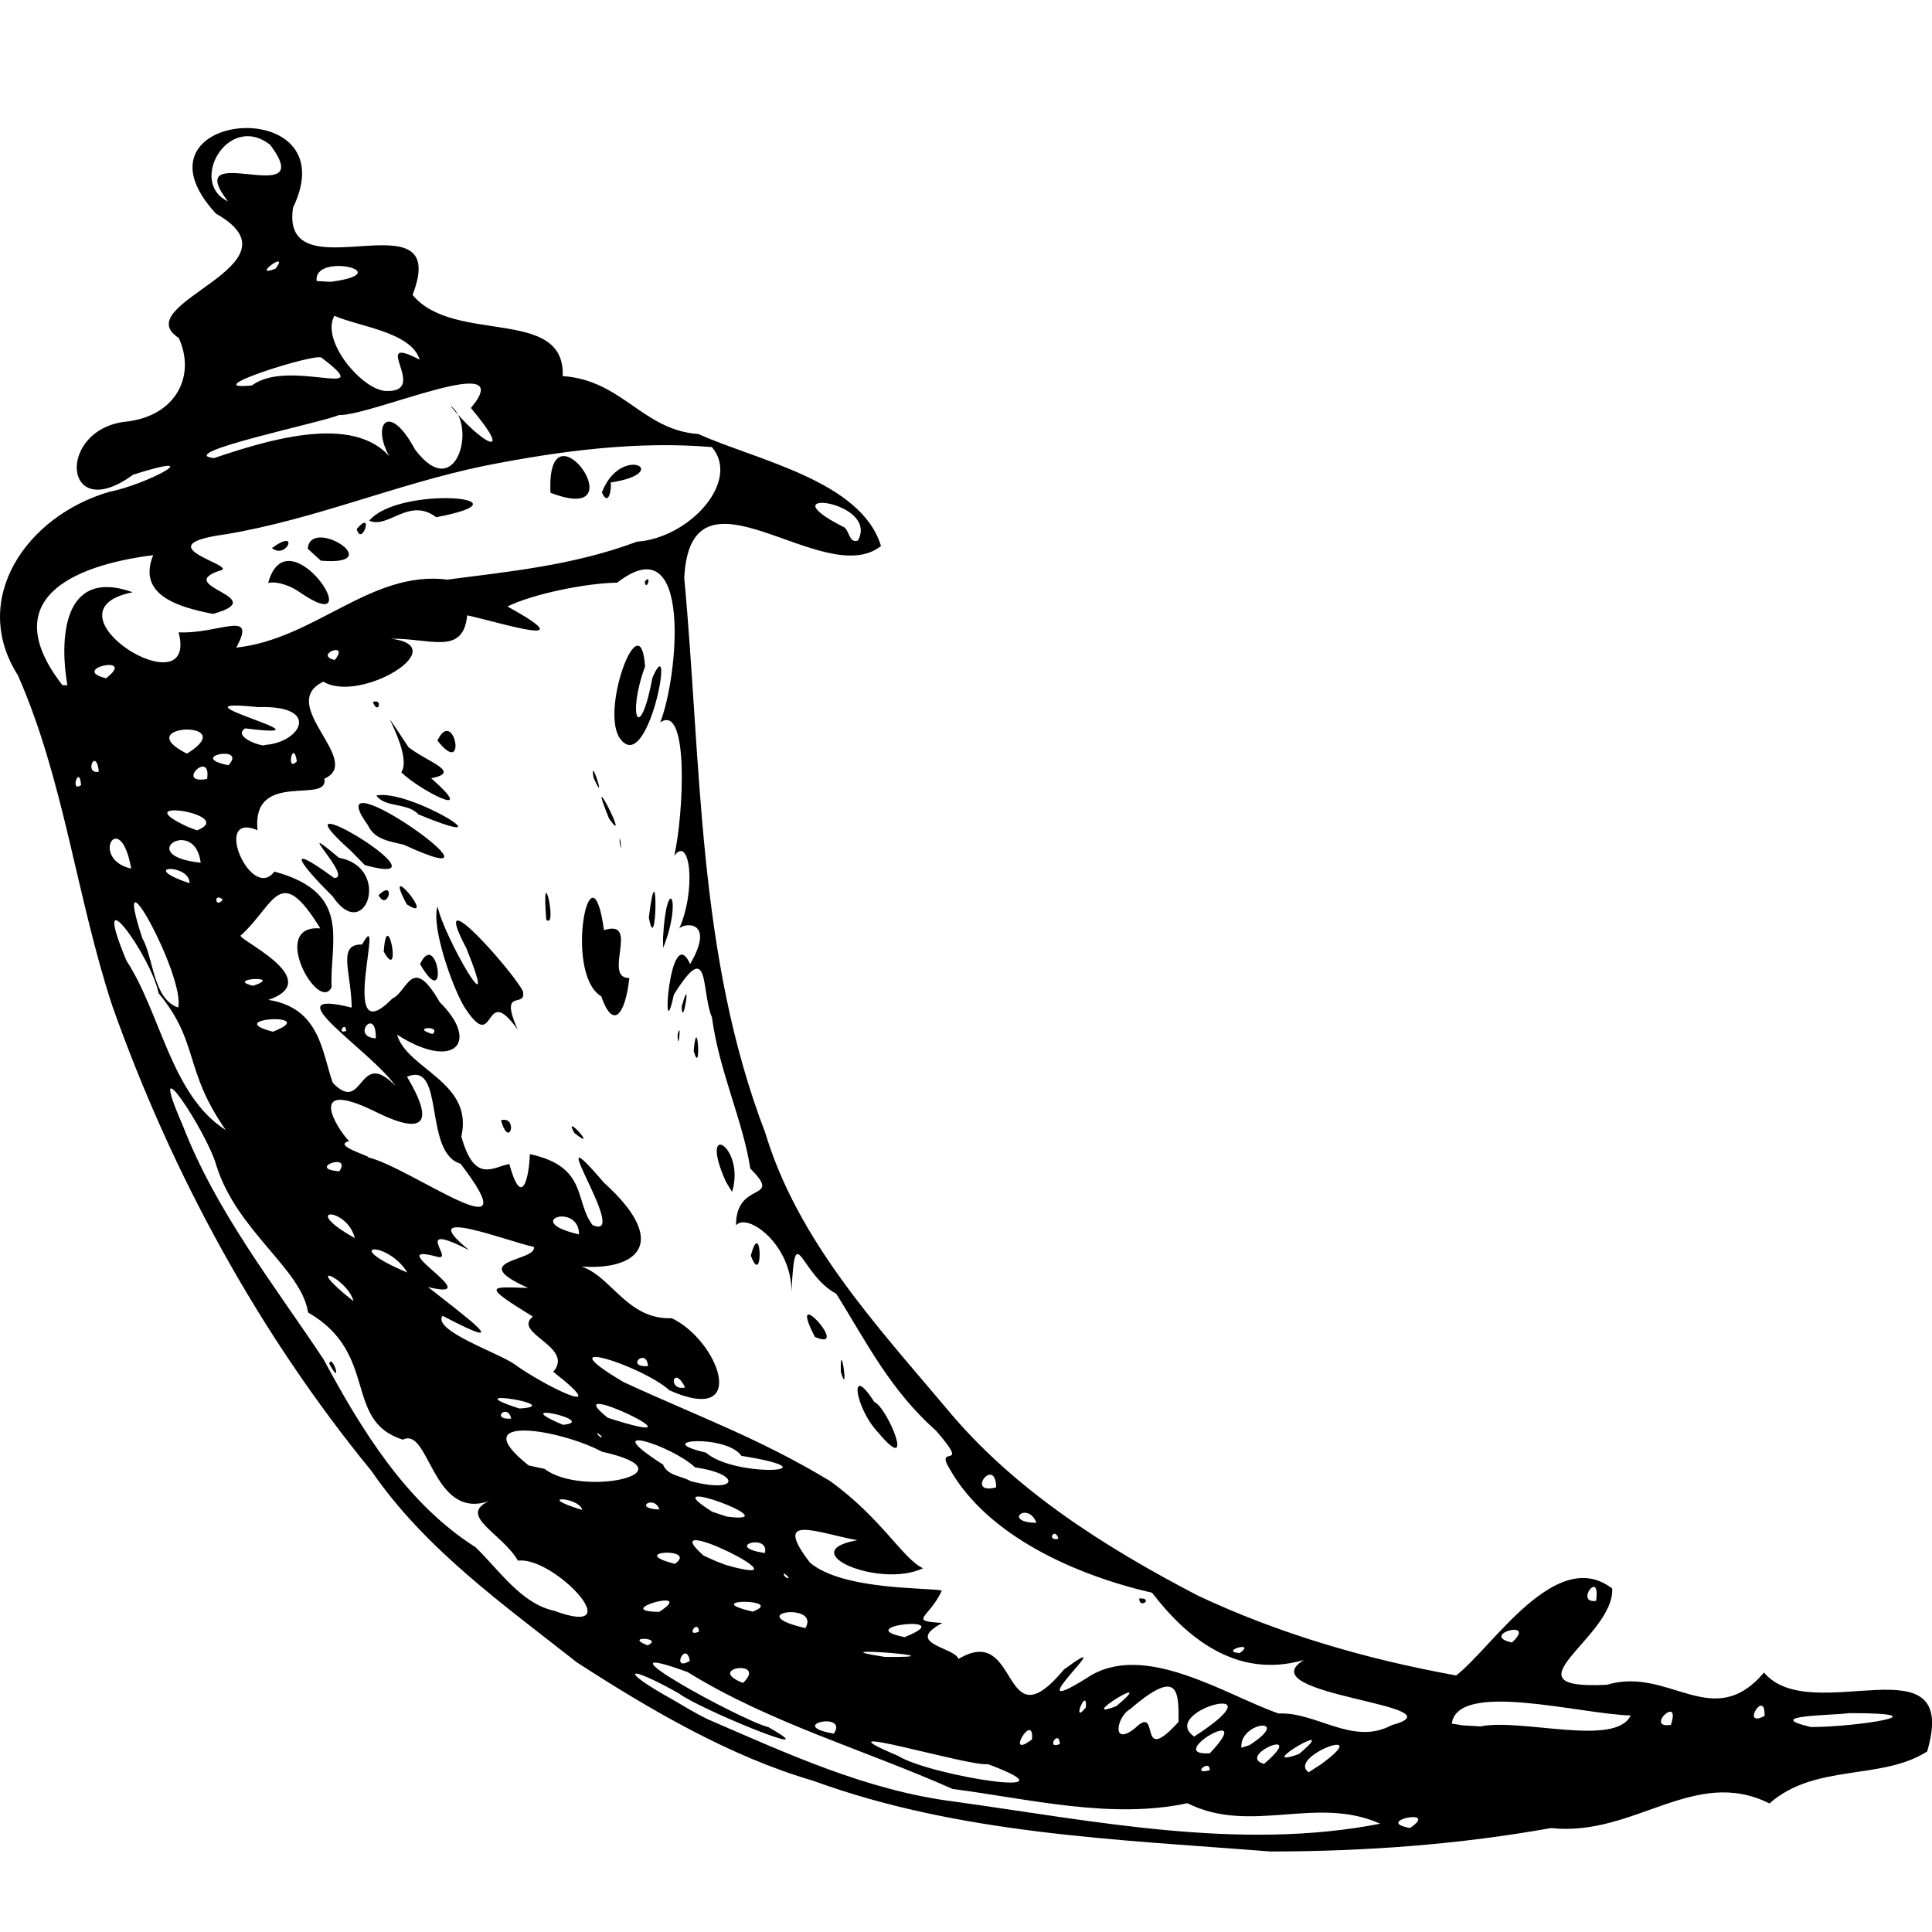
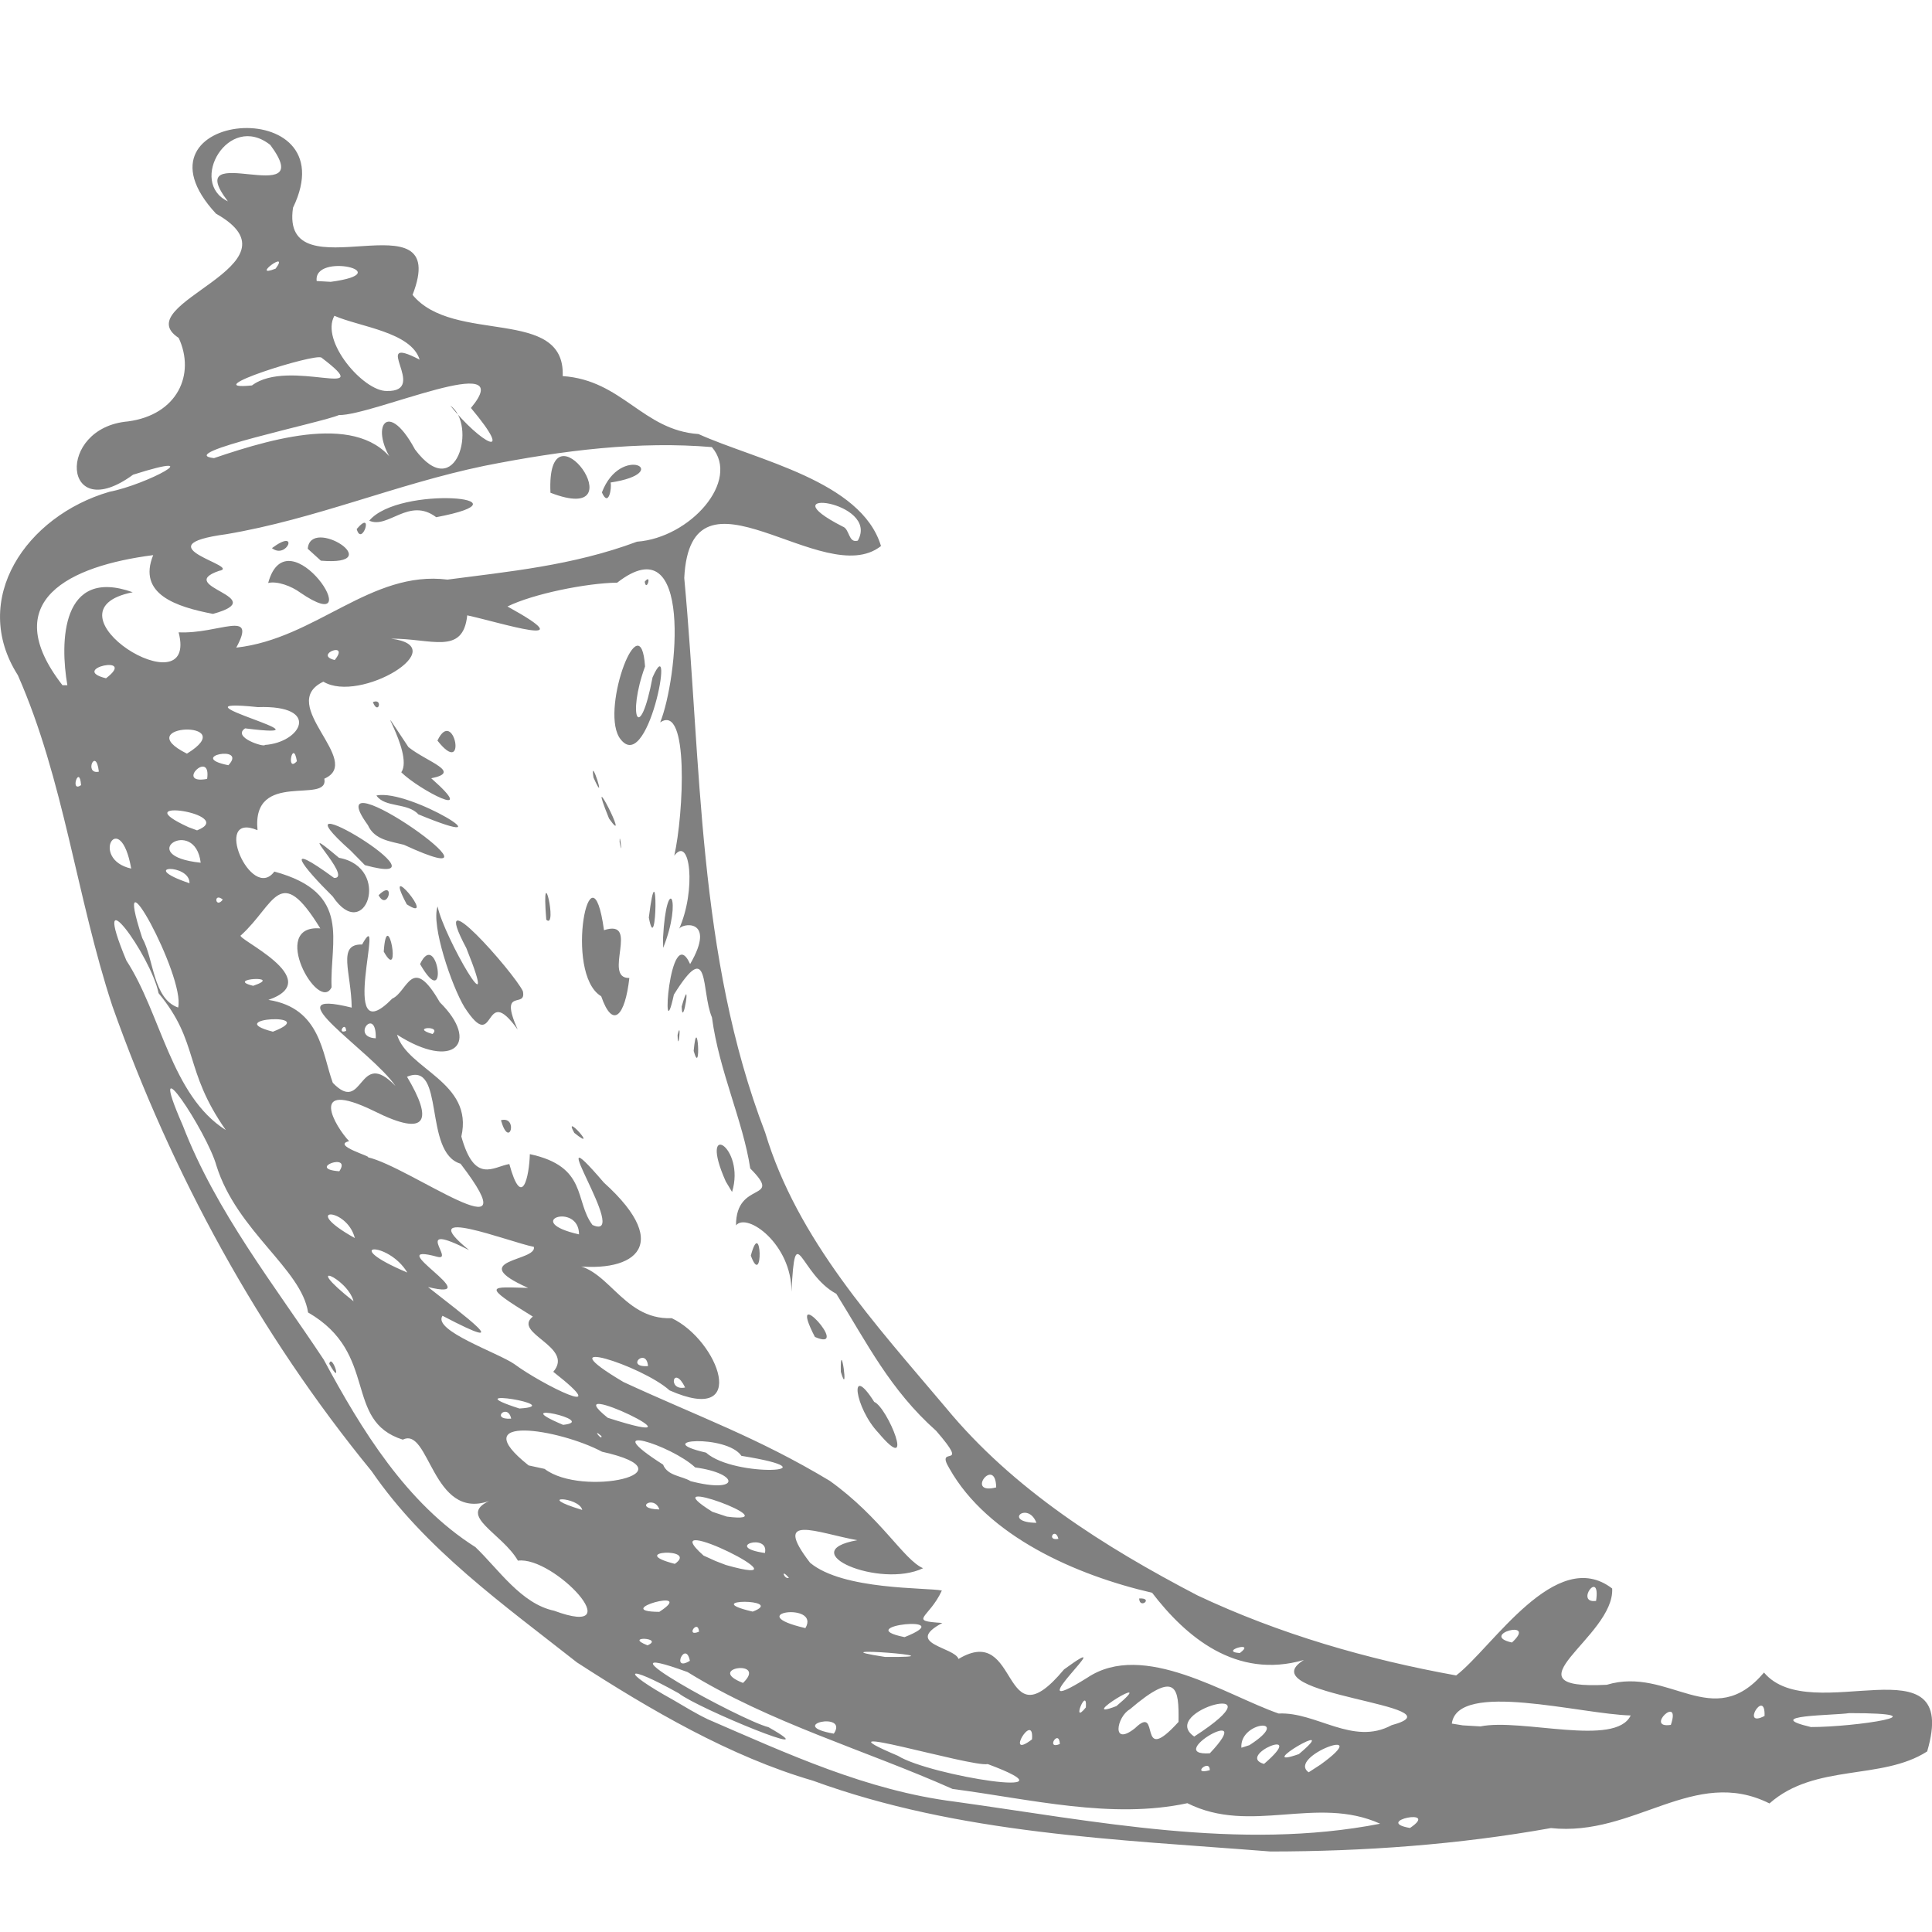
<svg xmlns="http://www.w3.org/2000/svg" width="800px" height="800px" viewBox="0 0 24 24" role="img">
-   <path d="M7.172 20.655c-.914-.72-1.89-1.41-2.556-2.38-1.402-1.712-2.482-3.694-3.22-5.777C.95 11.143.796 9.69.222 8.388-.38 7.444.325 6.41 1.36 6.109c.46-.088 1.272-.523.293-.212-.878.644-.963-.585-.063-.662.615-.082.84-.585.63-1.037-.659-.43 1.6-.903.463-1.544C1.501 1.376 4.34 1.13 3.64 2.58c-.167 1.115 1.984-.204 1.485 1.083.507.619 1.9.141 1.865 1.009.74.05.993.672 1.687.72.72.325 2.023.58 2.267 1.391-.713.565-2.365-1.166-2.444.397.215 2.31.16 4.689 1.005 6.888.4 1.332 1.369 2.38 2.244 3.418.837 1.016 1.971 1.73 3.127 2.333 1.014.478 2.107.795 3.213.994.448-.343 1.24-1.617 1.938-1.08.033.604-1.388 1.263-.067 1.196.776-.234 1.314.6 1.953-.152.588.697 2.446-.446 2.027.98-.566.364-1.392.144-1.959.646-.935-.467-1.68.418-2.715.306-1.15.206-2.319.29-3.484.291-1.912-.151-3.865-.215-5.684-.88-1.025-.298-2.024-.882-2.925-1.465zm1.615.7c1 .432 1.979.888 3.075 1.026 1.74.241 3.537.614 5.283.274-.79-.357-1.608.14-2.395-.255-.944.203-1.957-.052-2.917-.177-1.092-.486-2.27-.82-3.292-1.452-1.277-.466.66.598 1.006.685.798.453-.878-.233-1.115-.421-.668-.375-.754-.297-.066.084.139.081.276.166.42.235zm-1.904-1.346c.97.359-.004-.682-.449-.622-.197-.341-.752-.557-.36-.74-.705.244-.738-.93-1.07-.763-.745-.235-.29-1.069-1.177-1.58-.081-.54-.882-1.008-1.138-1.822-.113-.416-.905-1.613-.418-.5.414 1.072 1.143 1.99 1.75 2.907.47.873 1.027 1.786 1.885 2.33.29.278.568.703.977.79zM4.09 16.942c.033-.146.177.317 0 0zm3.954 3.497c.215-.096-.309-.12 0 0zm.526.192c-.054-.265-.24.148 0 0zm.66.275c.313-.299-.484-.188 0 0zm1.128.63c.191-.282-.61-.107 0 0zM8.19 20.023c.487-.315-.63-.004 0 0zm.494.246c-.014-.166-.176.075 0 0zm2.47 1.542c.398.25 2.32.55 1.116.103-.201.042-2.231-.574-1.116-.103zm-3.921-3.054c-.039-.167-.616-.185 0 0zm1.15.67c.3-.209-.621-.16 0 0zm.967.593c.43-.162-.697-.163 0 0zm-2.585-1.773c.466.358 1.88.046.714-.213-.53-.283-1.727-.476-.912.17l.198.043zm3.24 1.978c.194-.33-.814-.189 0 0zm-.984-.783c1.14.323-.958-.72-.281-.118l.15.068.13.05zm1.974 1.141c1.079.01-.975-.148 0 0zm-4.645-2.96c-.042-.201-.266.017 0 0zm6.47 3.984c.029-.363-.352.27 0 0zm-4.629-2.856c-.065-.191-.337-.008 0 0zm-1.739-1.254c.62-.037-.848-.273 0 0zm-2.06-1.332c-.077-.297-.674-.534 0 0zM9.8 19.6c-.114-.13-.054.028 0 0zm3.366 2.065c-.01-.197-.183.075 0 0zm-3.664-2.373c.06-.255-.529-.077 0 0zM6.995 17.7c.46-.049-.739-.311 0 0zm4.242 2.637c.718-.285-.7-.14 0 0zM9.03 18.84c.828.106-.985-.563-.181-.06zm2.877 1.768c.773-.462.518 1.082 1.311.13.782-.57-.675.707.289.103.697-.467 1.727.22 2.377.445.468-.023.923.405 1.403.145.923-.25-1.806-.37-1.09-.81-.845.245-1.47-.294-1.885-.835-.948-.219-2.044-.703-2.517-1.542-.192-.315.279.044-.166-.47-.571-.508-.856-1.085-1.24-1.702-.457-.244-.51-.963-.557-.024.004-.593-.553-.992-.689-.826-.002-.571.596-.285.177-.707-.09-.592-.387-1.209-.476-1.877-.138-.322-.02-1.011-.473-.282-.165.77-.055-.947.202-.38.337-.579-.12-.51-.14-.43.22-.488.14-1.18-.057-.916.117-.517.185-1.902-.175-1.656.218-.54.414-2.473-.534-1.736-.384.005-1.048.14-1.363.296.986.543-.099.196-.5.11-.052.502-.45.285-.946.29.793.098-.386.81-.841.534-.59.282.51.987.012 1.205.061.328-.905-.119-.83.64-.573-.241-.078.9.209.514.975.264.686.866.711 1.437-.159.333-.785-.783-.14-.731-.508-.827-.562-.299-.985.085-.099.028 1.079.547.34.803.65.1.668.67.8 1.03.391.407.311-.45.779.04-.296-.436-1.567-1.228-.544-.974-.005-.439-.185-.793.129-.784.31-.562-.325 1.387.375.672.193-.085.241-.563.59.045.505.498.182.858-.531.403.127.433.954.587.799 1.265.165.595.395.376.596.342.158.578.247.153.255-.123.721.155.552.581.778.88.497.224-.712-1.522.142-.526.898.811.337 1.15-.47 1.02.51-.041.675.69 1.313.664.582.277.976 1.34-.027.897-.348-.313-1.579-.7-.573-.104.929.43 1.666.688 2.562 1.227.64.458.918.982 1.16 1.086-.538.257-1.623-.206-.817-.348-.503-.091-1.068-.345-.587.28.41.343 1.45.306 1.637.345-.159.348-.43.376.006.403-.486.26.156.3.201.448zm-.994-2.808c-.296-.31-.373-.89-.053-.385.164.066.525.947.053.385zm3.238 2.057c.185-.011.006.14 0 0zm-3.706-2.816c-.011-.468.107.361 0 0zm-.322-.433c-.372-.719.47.204 0 0zm-3.9-2.692c.218-.059.107.374 0 0zm3.104 1.682c.134-.504.158.424 0 0zm-2.193-1.525c-.155-.278.323.261 0 0zm1.882.604c-.352-.79.25-.432.078.13zM5.77 12.512c-.158-.26-.418-1.02-.334-1.252.076.378.804 1.627.357.518-.494-.93.59.302.702.534.051.23-.305-.063-.064.478-.44-.617-.26.34-.661-.278zm-1.003-.691c.041-.603.23.413 0 0zm.451.155c.215-.455.365.634 0 0zm-1.085-.84c-.374-.37-.644-.713.017-.23.255.01-.566-.778.061-.25.66.12.326 1.082-.078.48zm.57-.015c.217-.215.115.212 0 0zm.35.113c-.328-.617.4.258 0 0zm-.697-.667c-1.086-.966 1.365.506.177.18l-.177-.18zm3.111 1.808c-.47-.282-.124-1.984.036-.82.457-.148-.025.601.315.594-.053.473-.206.643-.35.226zm1.15.68c.047-.513.098.35 0 0zm-.2-.198c.053-.219.006.258 0 0zM4.57 10.25c-.697-.963 2.027.973.447.244-.165-.043-.364-.059-.447-.244zm2.216 1.175c-.066-.81.147.134 0 0zm1.682 1.079c.13-.462.01.305 0 0zM4.676 9.882c.415-.088 1.718.729.521.234-.133-.148-.417-.08-.521-.234zm3.56 1.775c.044-.829.248-.495.002.118l-.002-.118zM4.985 9.594c.169-.248-.449-1.12.089-.313.232.185.672.31.283.387.611.539-.149.146-.372-.074zm3.075 1.804c.117-.944.103.553 0 0zM4.632 8.722c.129-.055.068.172 0 0zm.802.478c.206-.434.38.483 0 0zm2.263 1.259c-.002-.167.043.242 0 0zm-.131-.29c-.314-.776.292.41 0 0zm-.193-.509c-.053-.32.18.403 0 0zm.314-.51c-.216-.38.272-1.674.326-.871-.227.625-.065.975.093.136.293-.66-.063 1.303-.42.735zm.322-1.924c.094-.115.021.139 0 0zm-.538 10.613c-.128-.111.016.071 0 0zm1.11.561c.616.159.613-.096.055-.171-.3-.28-1.246-.575-.399-.035.056.142.234.139.343.206zm-2.192-1.455c.34.253 1.28.719.484.096.269-.312-.514-.478-.254-.686-.66-.404-.52-.368-.058-.356-.794-.354.114-.328.071-.51-.306-.06-1.52-.539-.805.04-.726-.37-.173.138-.392.084-.743-.202.66.565-.118.375.425.337 1.146.864.18.357-.128.183.691.46.892.6zm1.16.667c1.411.454-.691-.556 0 0zm5.94 3.598c.02-.28-.192.24 0 0zm.612.257c.325-.315.013.503.539-.077.006-.415-.016-.66-.605-.156-.162.09-.234.473.066.233zM4.408 15.38c-.1-.393-.7-.39 0 0zm.652.428c-.242-.402-.864-.364 0 0zm3.71 2.237c.362.321 1.663.236.44.04-.182-.269-1.151-.204-.44-.04zm5.098 3.149c.558-.468-.54.208 0 0zm1.16.796c.003-.15-.24.066 0 0zm.001-.21c.617-.654-.598.039 0 0zM2.805 14.038c-.526-.75-.327-1.088-.835-1.7-.096-.47-.87-1.533-.4-.406.43.659.558 1.679 1.235 2.106zm12.03 7.534c1.136-.734-.465-.32 0 0zm.867.34c.57-.488-.36-.102 0 0zM4.215 14.55c.163-.242-.42-.031 0 0zm11.306 7.129c.551-.355-.126-.3-.1.032zM8.05 16.97c-.02-.24-.291.02 0 0zm.461.266c-.146-.297-.225.047 0 0zm7.894 4.684c.705-.51-.428-.098-.148.096zm-.27-.13c.574-.482-.607.213 0 0zm1.38.918c.386-.258-.469-.083 0 0zM4.569 14.376c.517.116 2.066 1.274 1.152.08-.468-.138-.187-1.283-.665-1.08.32.535.264.763-.409.426-.846-.413-.475.204-.31.374-.225.052.298.196.232.2zm-2.356-1.86c.092-.383-.853-2.107-.446-.864.146.26.131.754.446.864zm4.324 2.666c-.266-.223-.013-.032 0 0zm.656.152c0-.405-.725-.164 0 0zm5.682 3.583c-.108-.278-.428-.006 0 0zm.273.199c-.04-.155-.157.03 0 0zm2.253 1.419c.216-.16-.27-.02 0 0zM3.39 12.816c.62-.24-.664-.171 0 0zm8.985 5.661c-.007-.401-.395.1 0 0zm-9.23-6.231c.398-.135-.368-.089 0 0zm1.155.56c-.007-.133-.122.05 0 0zm14.09 8.64c.513-.104 1.679.26 1.867-.136-.621-.015-2.15-.438-2.222.101l.136.022.22.013zM4.668 12.898c.009-.407-.317-.015 0 0zM1.63 10.79c-.138-.775-.525-.118 0 0zm.724.182c.009-.249-.663-.224 0 0zm.414.203c-.12-.097-.094.122 0 0zm2.605 1.67c.122-.112-.29-.083 0 0zm-2.88-2.128c-.07-.585-.84-.088 0 0zm-1.486-.964c-.02-.27-.144.102 0 0zm.221-.167c-.036-.32-.19.04 0 0zm1.22.729c.517-.203-.94-.42-.105-.039zm16.334 10.089c.33-.303-.42-.094 0 0zm1.974 1.023c.132-.392-.334.051 0 0zM2.573 9.676c.055-.379-.409.075 0 0zM.837 8.513c-.093-.535-.08-1.474.812-1.156-1.191.236.824 1.48.57.498.5.024.98-.296.716.19.987-.109 1.671-.964 2.624-.845.742-.098 1.554-.172 2.354-.471.658-.048 1.291-.756.93-1.175-.896-.076-1.835.036-2.827.233-1.098.228-2.096.662-3.205.849-1.08.145.217.4-.092.456-.564.196.672.328-.073.534-.46-.088-.94-.246-.743-.73-1.035.133-1.945.563-1.127 1.616h.061zm2.494-1.27c.243-.894 1.3.735.398.118-.108-.08-.285-.146-.398-.119zm.047-.434c.35-.26.186.146 0 0zm.445.008c.032-.411 1.018.218.163.148zm.608-.245c.222-.26.064.231 0 0zm.156-.104c.37-.444 2.095-.283.832-.043-.338-.255-.598.15-.832.043zm2.251-.347c-.056-1.214 1.118.432 0 0zm.639-.004c.233-.612.906-.245.108-.123.017.065-.024.316-.108.123zM2.322 9.362c.697-.427-.741-.37 0 0zm.515.144c.245-.26-.531-.106 0 0zm-1.52-1.08c.399-.305-.471-.116 0 0zm20.603 12.89c.012-.355-.304.16 0 0zm-2.093-1.429c.06-.409-.27.036 0 0zm2.67 1.567c.557 0 1.688-.173.475-.173-.19.03-1.109.024-.476.173zM3.29 9.254c.451-.03.706-.497-.087-.47-1.23-.127 1.084.42-.158.264-.167.11.236.237.245.207zm.398.202c-.048-.29-.14.154 0 0zm.47-1.257c.197-.243-.27-.065 0 0zm-1.5-2.508c.806-.274 1.907-.581 2.287.135-.387-.466-.156-.924.21-.243.516.689.775-.313.438-.545.383.476.819.701.257.03.61-.734-1.223.097-1.64.088-.2.09-2.071.477-1.551.535zm.472-.903c.46-.347 1.588.206.864-.345-.07-.062-1.586.418-.864.345zm1.674.069c.538.013-.231-.722.409-.389-.105-.344-.746-.408-1.059-.545-.177.314.36.938.65.934zm-1.38-1.52c.186-.252-.326.128 0 0zm.684.164c.866-.115-.22-.373-.174-.01zm-1.277-1c-.61-.796 1.146.134.527-.7-.522-.415-1.023.468-.527.7zm7.825 4.215c.28-.496-1.155-.668-.188-.175.089.03.069.21.188.175z" />
+   <path d="M7.172 20.655c-.914-.72-1.89-1.41-2.556-2.38-1.402-1.712-2.482-3.694-3.22-5.777C.95 11.143.796 9.69.222 8.388-.38 7.444.325 6.41 1.36 6.109c.46-.088 1.272-.523.293-.212-.878.644-.963-.585-.063-.662.615-.082.84-.585.63-1.037-.659-.43 1.6-.903.463-1.544C1.501 1.376 4.34 1.13 3.64 2.58c-.167 1.115 1.984-.204 1.485 1.083.507.619 1.9.141 1.865 1.009.74.05.993.672 1.687.72.72.325 2.023.58 2.267 1.391-.713.565-2.365-1.166-2.444.397.215 2.31.16 4.689 1.005 6.888.4 1.332 1.369 2.38 2.244 3.418.837 1.016 1.971 1.73 3.127 2.333 1.014.478 2.107.795 3.213.994.448-.343 1.24-1.617 1.938-1.08.033.604-1.388 1.263-.067 1.196.776-.234 1.314.6 1.953-.152.588.697 2.446-.446 2.027.98-.566.364-1.392.144-1.959.646-.935-.467-1.68.418-2.715.306-1.15.206-2.319.29-3.484.291-1.912-.151-3.865-.215-5.684-.88-1.025-.298-2.024-.882-2.925-1.465zm1.615.7c1 .432 1.979.888 3.075 1.026 1.74.241 3.537.614 5.283.274-.79-.357-1.608.14-2.395-.255-.944.203-1.957-.052-2.917-.177-1.092-.486-2.27-.82-3.292-1.452-1.277-.466.66.598 1.006.685.798.453-.878-.233-1.115-.421-.668-.375-.754-.297-.066.084.139.081.276.166.42.235zm-1.904-1.346c.97.359-.004-.682-.449-.622-.197-.341-.752-.557-.36-.74-.705.244-.738-.93-1.07-.763-.745-.235-.29-1.069-1.177-1.58-.081-.54-.882-1.008-1.138-1.822-.113-.416-.905-1.613-.418-.5.414 1.072 1.143 1.99 1.75 2.907.47.873 1.027 1.786 1.885 2.33.29.278.568.703.977.79zM4.09 16.942c.033-.146.177.317 0 0zm3.954 3.497c.215-.096-.309-.12 0 0zm.526.192c-.054-.265-.24.148 0 0zm.66.275c.313-.299-.484-.188 0 0zm1.128.63c.191-.282-.61-.107 0 0zM8.19 20.023c.487-.315-.63-.004 0 0zm.494.246c-.014-.166-.176.075 0 0zm2.47 1.542c.398.25 2.32.55 1.116.103-.201.042-2.231-.574-1.116-.103zm-3.921-3.054c-.039-.167-.616-.185 0 0zm1.15.67c.3-.209-.621-.16 0 0zm.967.593c.43-.162-.697-.163 0 0zm-2.585-1.773c.466.358 1.88.046.714-.213-.53-.283-1.727-.476-.912.17l.198.043zm3.24 1.978c.194-.33-.814-.189 0 0zm-.984-.783c1.14.323-.958-.72-.281-.118l.15.068.13.05zm1.974 1.141c1.079.01-.975-.148 0 0zm-4.645-2.96c-.042-.201-.266.017 0 0zm6.47 3.984c.029-.363-.352.27 0 0zm-4.629-2.856c-.065-.191-.337-.008 0 0zm-1.739-1.254c.62-.037-.848-.273 0 0zm-2.06-1.332c-.077-.297-.674-.534 0 0zM9.8 19.6c-.114-.13-.054.028 0 0zm3.366 2.065c-.01-.197-.183.075 0 0zm-3.664-2.373c.06-.255-.529-.077 0 0zM6.995 17.7c.46-.049-.739-.311 0 0zm4.242 2.637c.718-.285-.7-.14 0 0zM9.03 18.84c.828.106-.985-.563-.181-.06zm2.877 1.768c.773-.462.518 1.082 1.311.13.782-.57-.675.707.289.103.697-.467 1.727.22 2.377.445.468-.023.923.405 1.403.145.923-.25-1.806-.37-1.09-.81-.845.245-1.47-.294-1.885-.835-.948-.219-2.044-.703-2.517-1.542-.192-.315.279.044-.166-.47-.571-.508-.856-1.085-1.24-1.702-.457-.244-.51-.963-.557-.024.004-.593-.553-.992-.689-.826-.002-.571.596-.285.177-.707-.09-.592-.387-1.209-.476-1.877-.138-.322-.02-1.011-.473-.282-.165.77-.055-.947.202-.38.337-.579-.12-.51-.14-.43.22-.488.14-1.18-.057-.916.117-.517.185-1.902-.175-1.656.218-.54.414-2.473-.534-1.736-.384.005-1.048.14-1.363.296.986.543-.099.196-.5.11-.052.502-.45.285-.946.29.793.098-.386.81-.841.534-.59.282.51.987.012 1.205.061.328-.905-.119-.83.64-.573-.241-.078.9.209.514.975.264.686.866.711 1.437-.159.333-.785-.783-.14-.731-.508-.827-.562-.299-.985.085-.099.028 1.079.547.34.803.65.1.668.67.8 1.03.391.407.311-.45.779.04-.296-.436-1.567-1.228-.544-.974-.005-.439-.185-.793.129-.784.31-.562-.325 1.387.375.672.193-.085.241-.563.59.045.505.498.182.858-.531.403.127.433.954.587.799 1.265.165.595.395.376.596.342.158.578.247.153.255-.123.721.155.552.581.778.88.497.224-.712-1.522.142-.526.898.811.337 1.15-.47 1.02.51-.041.675.69 1.313.664.582.277.976 1.34-.027.897-.348-.313-1.579-.7-.573-.104.929.43 1.666.688 2.562 1.227.64.458.918.982 1.16 1.086-.538.257-1.623-.206-.817-.348-.503-.091-1.068-.345-.587.28.41.343 1.45.306 1.637.345-.159.348-.43.376.006.403-.486.26.156.3.201.448zm-.994-2.808c-.296-.31-.373-.89-.053-.385.164.066.525.947.053.385zm3.238 2.057c.185-.011.006.14 0 0zm-3.706-2.816c-.011-.468.107.361 0 0zm-.322-.433c-.372-.719.47.204 0 0zm-3.9-2.692c.218-.059.107.374 0 0zm3.104 1.682c.134-.504.158.424 0 0zm-2.193-1.525c-.155-.278.323.261 0 0zm1.882.604c-.352-.79.25-.432.078.13zM5.77 12.512c-.158-.26-.418-1.02-.334-1.252.076.378.804 1.627.357.518-.494-.93.59.302.702.534.051.23-.305-.063-.064.478-.44-.617-.26.34-.661-.278zm-1.003-.691c.041-.603.23.413 0 0zm.451.155c.215-.455.365.634 0 0zm-1.085-.84c-.374-.37-.644-.713.017-.23.255.01-.566-.778.061-.25.66.12.326 1.082-.078.48zm.57-.015c.217-.215.115.212 0 0zm.35.113c-.328-.617.4.258 0 0zm-.697-.667c-1.086-.966 1.365.506.177.18l-.177-.18zm3.111 1.808c-.47-.282-.124-1.984.036-.82.457-.148-.025.601.315.594-.053.473-.206.643-.35.226zm1.15.68c.047-.513.098.35 0 0zm-.2-.198c.053-.219.006.258 0 0zM4.57 10.25c-.697-.963 2.027.973.447.244-.165-.043-.364-.059-.447-.244zm2.216 1.175c-.066-.81.147.134 0 0zm1.682 1.079c.13-.462.01.305 0 0zM4.676 9.882c.415-.088 1.718.729.521.234-.133-.148-.417-.08-.521-.234zm3.56 1.775c.044-.829.248-.495.002.118l-.002-.118zM4.985 9.594c.169-.248-.449-1.12.089-.313.232.185.672.31.283.387.611.539-.149.146-.372-.074zm3.075 1.804c.117-.944.103.553 0 0zM4.632 8.722c.129-.055.068.172 0 0zm.802.478c.206-.434.38.483 0 0zm2.263 1.259c-.002-.167.043.242 0 0zm-.131-.29c-.314-.776.292.41 0 0zm-.193-.509c-.053-.32.18.403 0 0zm.314-.51c-.216-.38.272-1.674.326-.871-.227.625-.065.975.093.136.293-.66-.063 1.303-.42.735zm.322-1.924c.094-.115.021.139 0 0zm-.538 10.613c-.128-.111.016.071 0 0zm1.11.561c.616.159.613-.096.055-.171-.3-.28-1.246-.575-.399-.035.056.142.234.139.343.206zm-2.192-1.455c.34.253 1.28.719.484.096.269-.312-.514-.478-.254-.686-.66-.404-.52-.368-.058-.356-.794-.354.114-.328.071-.51-.306-.06-1.52-.539-.805.04-.726-.37-.173.138-.392.084-.743-.202.66.565-.118.375.425.337 1.146.864.18.357-.128.183.691.46.892.6zm1.16.667c1.411.454-.691-.556 0 0zm5.94 3.598c.02-.28-.192.24 0 0zm.612.257c.325-.315.013.503.539-.077.006-.415-.016-.66-.605-.156-.162.09-.234.473.066.233zM4.408 15.38c-.1-.393-.7-.39 0 0zm.652.428c-.242-.402-.864-.364 0 0zm3.71 2.237c.362.321 1.663.236.44.04-.182-.269-1.151-.204-.44-.04zm5.098 3.149c.558-.468-.54.208 0 0zm1.16.796c.003-.15-.24.066 0 0zm.001-.21c.617-.654-.598.039 0 0zM2.805 14.038c-.526-.75-.327-1.088-.835-1.7-.096-.47-.87-1.533-.4-.406.43.659.558 1.679 1.235 2.106zm12.03 7.534c1.136-.734-.465-.32 0 0zm.867.34c.57-.488-.36-.102 0 0zM4.215 14.55c.163-.242-.42-.031 0 0zm11.306 7.129c.551-.355-.126-.3-.1.032zM8.05 16.97c-.02-.24-.291.02 0 0zm.461.266c-.146-.297-.225.047 0 0zm7.894 4.684c.705-.51-.428-.098-.148.096zm-.27-.13c.574-.482-.607.213 0 0zm1.38.918c.386-.258-.469-.083 0 0zM4.569 14.376c.517.116 2.066 1.274 1.152.08-.468-.138-.187-1.283-.665-1.08.32.535.264.763-.409.426-.846-.413-.475.204-.31.374-.225.052.298.196.232.2zm-2.356-1.86c.092-.383-.853-2.107-.446-.864.146.26.131.754.446.864zm4.324 2.666c-.266-.223-.013-.032 0 0zm.656.152c0-.405-.725-.164 0 0zm5.682 3.583c-.108-.278-.428-.006 0 0zm.273.199c-.04-.155-.157.03 0 0zm2.253 1.419c.216-.16-.27-.02 0 0zM3.39 12.816c.62-.24-.664-.171 0 0zm8.985 5.661c-.007-.401-.395.1 0 0zm-9.23-6.231c.398-.135-.368-.089 0 0zm1.155.56c-.007-.133-.122.05 0 0zm14.09 8.64c.513-.104 1.679.26 1.867-.136-.621-.015-2.15-.438-2.222.101l.136.022.22.013zM4.668 12.898c.009-.407-.317-.015 0 0zM1.63 10.79c-.138-.775-.525-.118 0 0zm.724.182c.009-.249-.663-.224 0 0zm.414.203c-.12-.097-.094.122 0 0zm2.605 1.67c.122-.112-.29-.083 0 0zm-2.88-2.128c-.07-.585-.84-.088 0 0zm-1.486-.964c-.02-.27-.144.102 0 0zm.221-.167c-.036-.32-.19.04 0 0zm1.22.729c.517-.203-.94-.42-.105-.039zm16.334 10.089c.33-.303-.42-.094 0 0zm1.974 1.023c.132-.392-.334.051 0 0zM2.573 9.676c.055-.379-.409.075 0 0zM.837 8.513c-.093-.535-.08-1.474.812-1.156-1.191.236.824 1.48.57.498.5.024.98-.296.716.19.987-.109 1.671-.964 2.624-.845.742-.098 1.554-.172 2.354-.471.658-.048 1.291-.756.93-1.175-.896-.076-1.835.036-2.827.233-1.098.228-2.096.662-3.205.849-1.08.145.217.4-.092.456-.564.196.672.328-.073.534-.46-.088-.94-.246-.743-.73-1.035.133-1.945.563-1.127 1.616h.061zm2.494-1.27c.243-.894 1.3.735.398.118-.108-.08-.285-.146-.398-.119zm.047-.434c.35-.26.186.146 0 0zm.445.008c.032-.411 1.018.218.163.148zm.608-.245c.222-.26.064.231 0 0zm.156-.104c.37-.444 2.095-.283.832-.043-.338-.255-.598.15-.832.043zm2.251-.347c-.056-1.214 1.118.432 0 0zm.639-.004c.233-.612.906-.245.108-.123.017.065-.024.316-.108.123zM2.322 9.362c.697-.427-.741-.37 0 0zm.515.144c.245-.26-.531-.106 0 0zm-1.52-1.08c.399-.305-.471-.116 0 0zm20.603 12.89c.012-.355-.304.16 0 0zm-2.093-1.429c.06-.409-.27.036 0 0zm2.67 1.567c.557 0 1.688-.173.475-.173-.19.03-1.109.024-.476.173zM3.29 9.254c.451-.03.706-.497-.087-.47-1.23-.127 1.084.42-.158.264-.167.11.236.237.245.207zm.398.202c-.048-.29-.14.154 0 0zm.47-1.257c.197-.243-.27-.065 0 0zm-1.5-2.508c.806-.274 1.907-.581 2.287.135-.387-.466-.156-.924.21-.243.516.689.775-.313.438-.545.383.476.819.701.257.03.61-.734-1.223.097-1.64.088-.2.09-2.071.477-1.551.535zm.472-.903c.46-.347 1.588.206.864-.345-.07-.062-1.586.418-.864.345zm1.674.069c.538.013-.231-.722.409-.389-.105-.344-.746-.408-1.059-.545-.177.314.36.938.65.934zm-1.38-1.52c.186-.252-.326.128 0 0zm.684.164c.866-.115-.22-.373-.174-.01zm-1.277-1c-.61-.796 1.146.134.527-.7-.522-.415-1.023.468-.527.7zm7.825 4.215c.28-.496-1.155-.668-.188-.175.089.03.069.21.188.175z" fill="grey" />
</svg>
